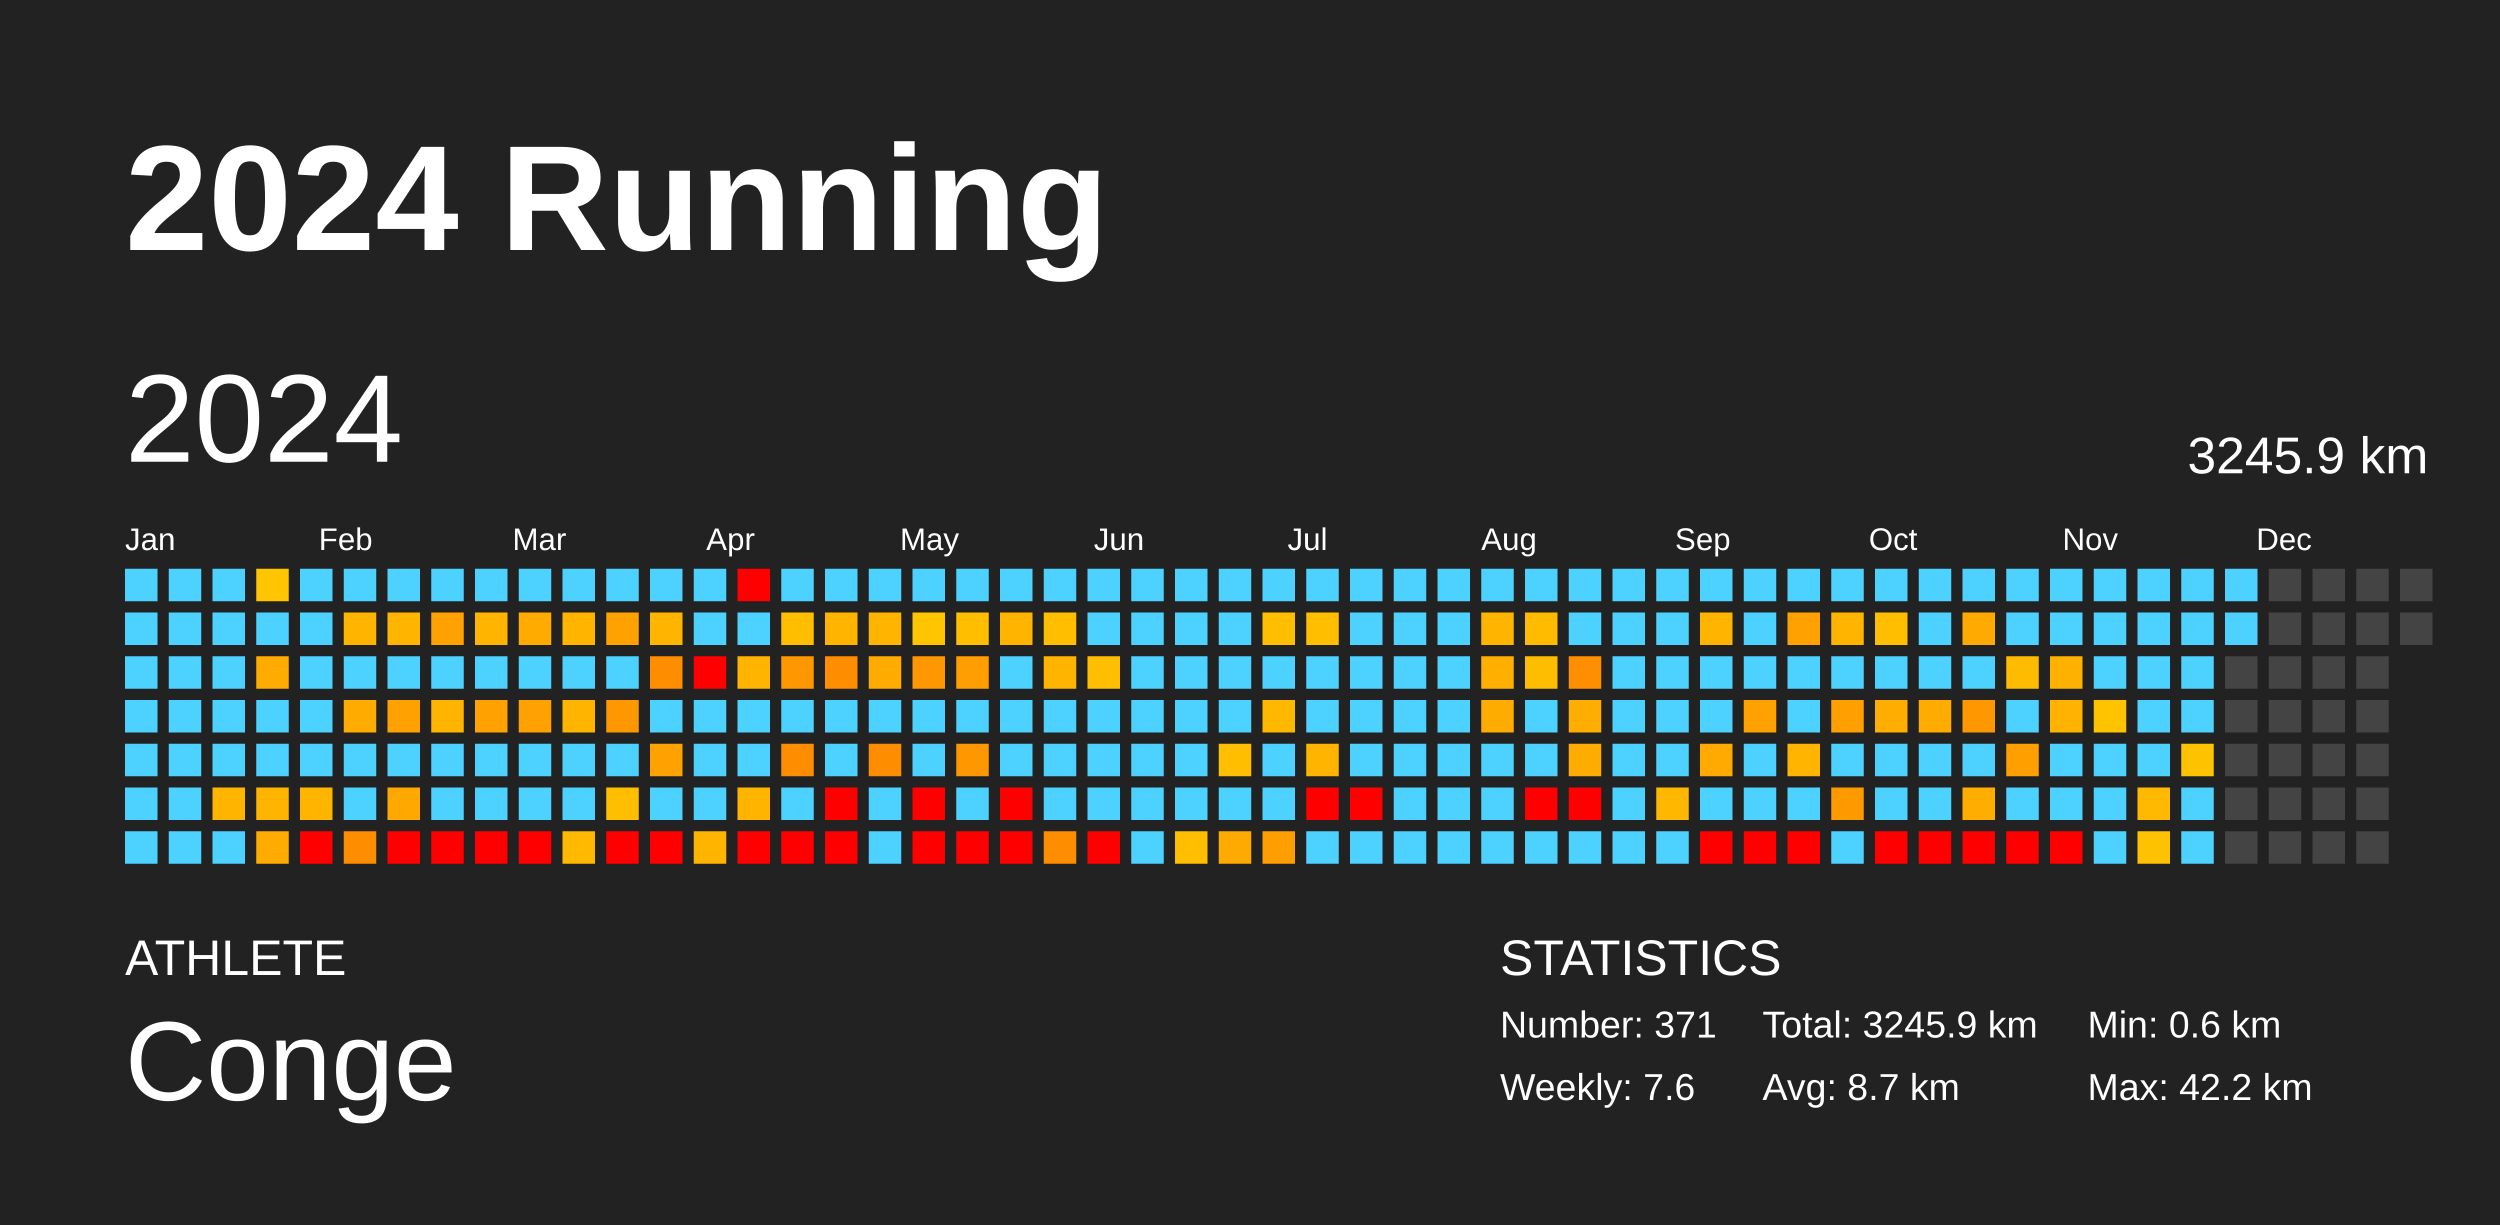
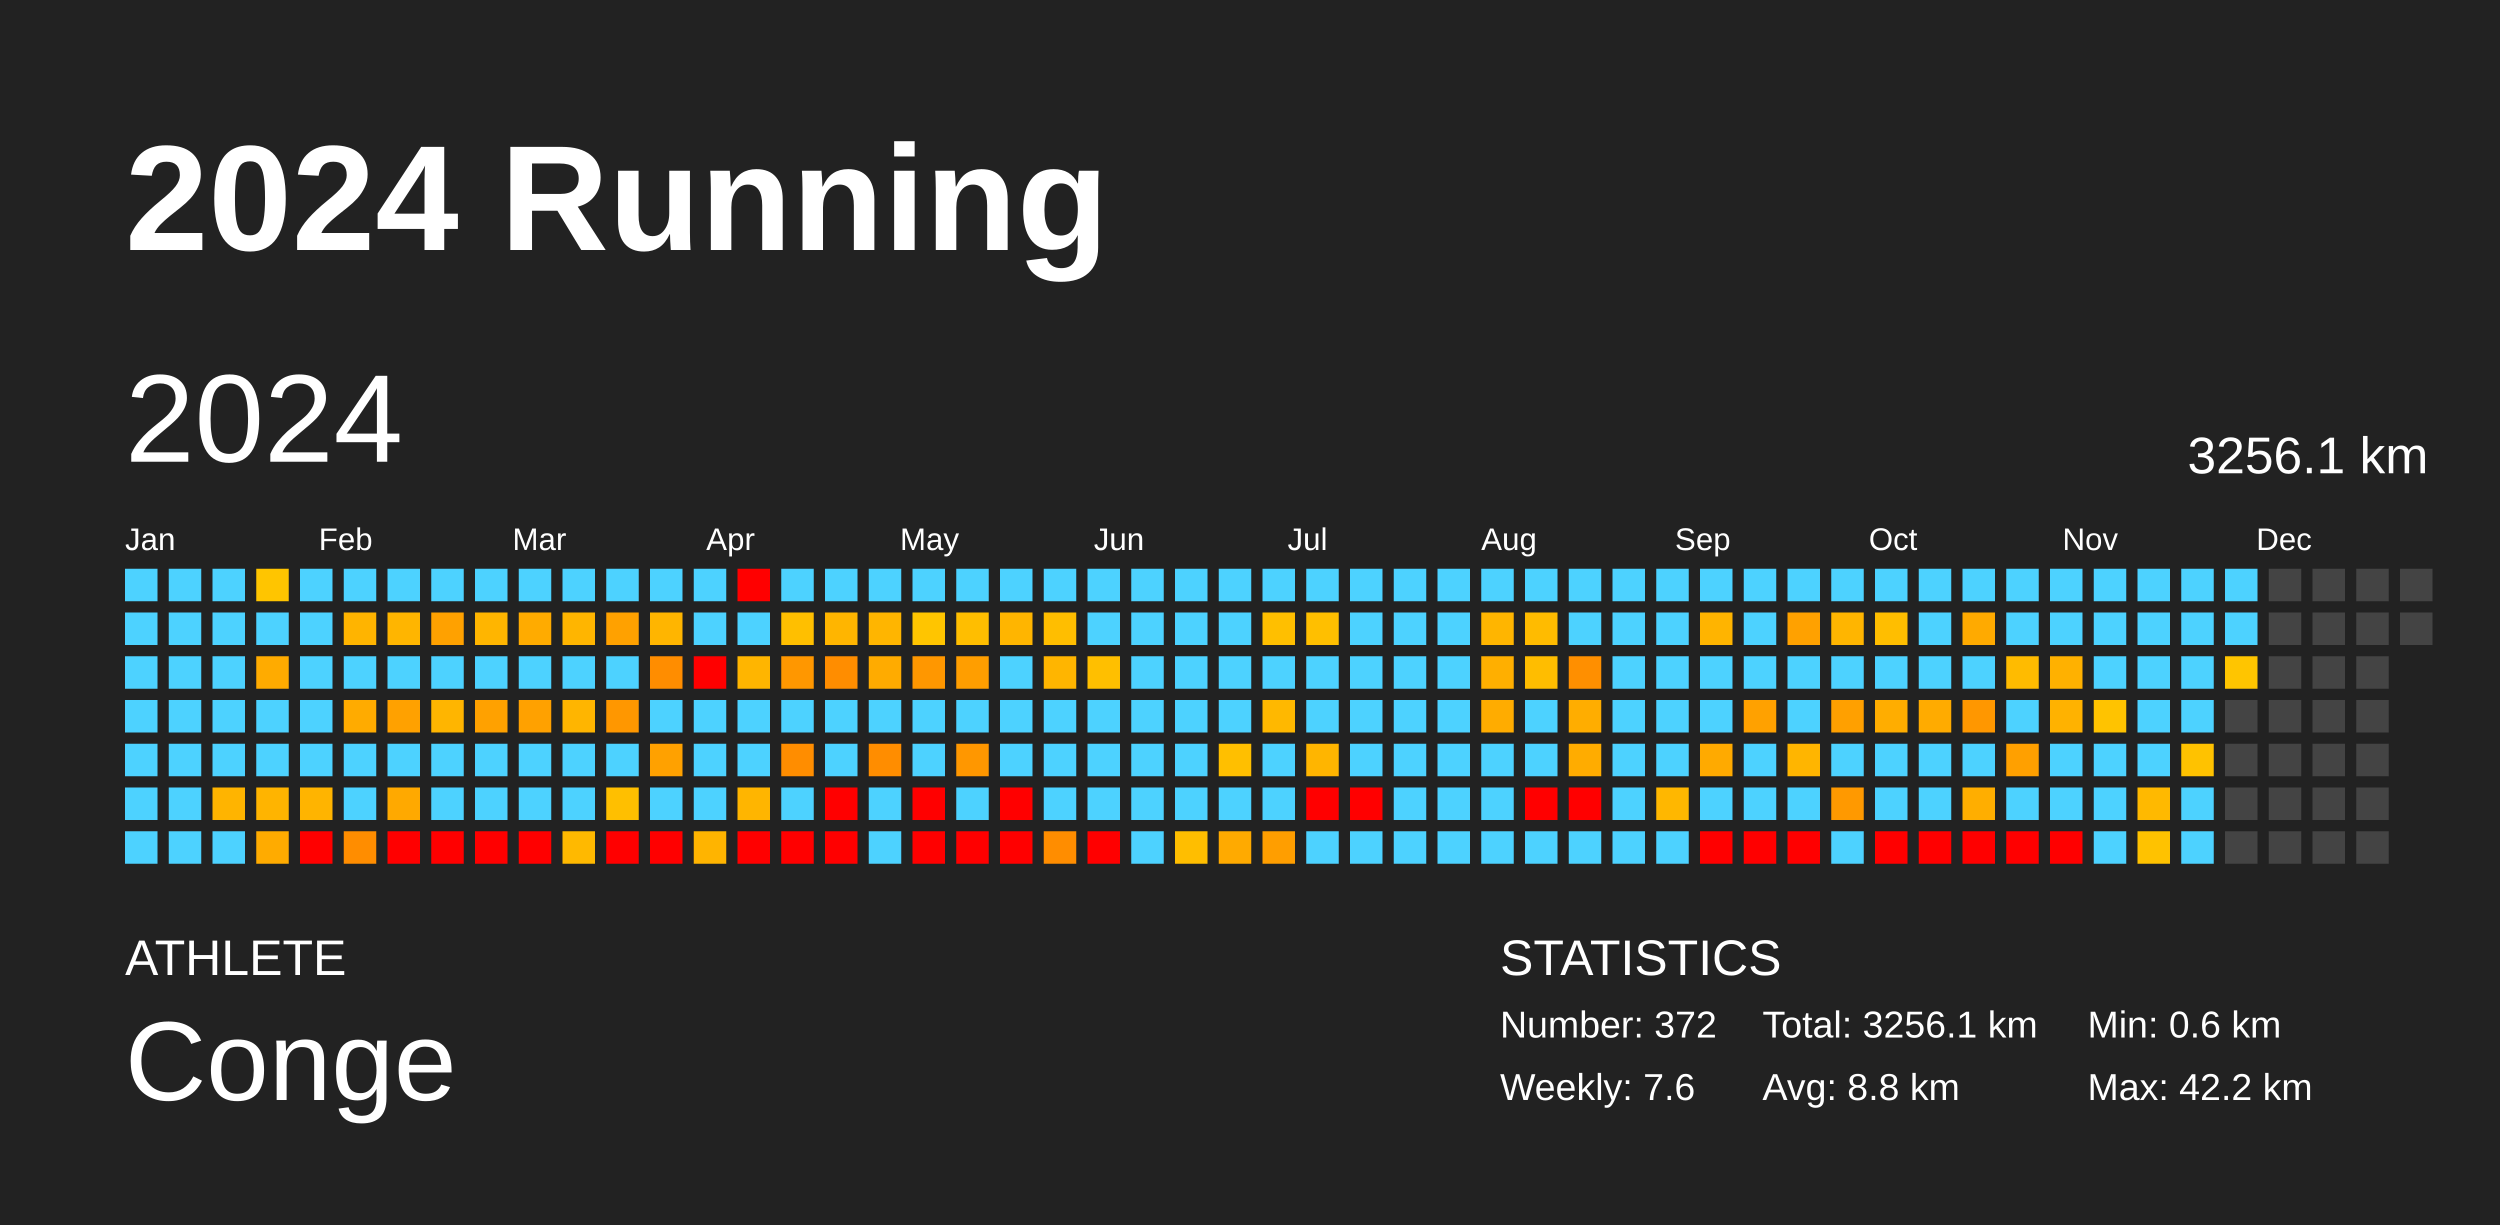
<svg xmlns="http://www.w3.org/2000/svg" baseProfile="full" height="98mm" version="1.1" viewBox="0,0,200,98" width="200mm">
  <defs />
  <rect fill="#222222" height="98" width="200" x="0" y="0" />
  <text fill="#FFFFFF" style="font-size:12px; font-family:Arial; font-weight:bold;" x="10" y="20">2024 Running</text>
  <text fill="#FFFFFF" style="font-size:4px; font-family:Arial" x="10" y="78">ATHLETE</text>
  <text fill="#FFFFFF" style="font-size:9px; font-family:Arial" x="10" y="88">Conge</text>
  <text fill="#FFFFFF" style="font-size:4px; font-family:Arial" x="120" y="78">STATISTICS</text>
-   <text fill="#FFFFFF" style="font-size:3px; font-family:Arial" x="120" y="83">Number: 371</text>
+   <text fill="#FFFFFF" style="font-size:3px; font-family:Arial" x="120" y="83">Number: 372</text>
  <text fill="#FFFFFF" style="font-size:3px; font-family:Arial" x="120" y="88">Weekly: 7.6</text>
-   <text fill="#FFFFFF" style="font-size:3px; font-family:Arial" x="141" y="83">Total: 3245.9 km</text>
-   <text fill="#FFFFFF" style="font-size:3px; font-family:Arial" x="141" y="88">Avg: 8.7 km</text>
+   <text fill="#FFFFFF" style="font-size:3px; font-family:Arial" x="141" y="83">Total: 3256.1 km</text>
+   <text fill="#FFFFFF" style="font-size:3px; font-family:Arial" x="141" y="88">Avg: 8.8 km</text>
  <text fill="#FFFFFF" style="font-size:3px; font-family:Arial" x="167" y="83">Min: 0.6 km</text>
  <text fill="#FFFFFF" style="font-size:3px; font-family:Arial" x="167" y="88">Max: 42.2 km</text>
  <text dominant-baseline="hanging" fill="#FFFFFF" style="font-size:10.0px; font-family:Arial;" x="10" y="30">2024</text>
-   <text dominant-baseline="hanging" fill="#FFFFFF" style="font-size:4.125px; font-family:Arial;" x="175" y="35">3245.9 km</text>
+   <text dominant-baseline="hanging" fill="#FFFFFF" style="font-size:4.125px; font-family:Arial;" x="175" y="35">3256.1 km</text>
  <text fill="#FFFFFF" style="font-size:2.5px; font-family:Arial" x="10.0" y="44">Jan</text>
  <text fill="#FFFFFF" style="font-size:2.5px; font-family:Arial" x="25.5" y="44">Feb</text>
  <text fill="#FFFFFF" style="font-size:2.5px; font-family:Arial" x="41.0" y="44">Mar</text>
  <text fill="#FFFFFF" style="font-size:2.5px; font-family:Arial" x="56.5" y="44">Apr</text>
  <text fill="#FFFFFF" style="font-size:2.5px; font-family:Arial" x="72.0" y="44">May</text>
  <text fill="#FFFFFF" style="font-size:2.5px; font-family:Arial" x="87.5" y="44">Jun</text>
  <text fill="#FFFFFF" style="font-size:2.5px; font-family:Arial" x="103.0" y="44">Jul</text>
  <text fill="#FFFFFF" style="font-size:2.5px; font-family:Arial" x="118.5" y="44">Aug</text>
  <text fill="#FFFFFF" style="font-size:2.5px; font-family:Arial" x="134.0" y="44">Sep</text>
  <text fill="#FFFFFF" style="font-size:2.5px; font-family:Arial" x="149.5" y="44">Oct</text>
  <text fill="#FFFFFF" style="font-size:2.5px; font-family:Arial" x="165.0" y="44">Nov</text>
  <text fill="#FFFFFF" style="font-size:2.5px; font-family:Arial" x="180.5" y="44">Dec</text>
  <rect fill="#4dd2ff" height="2.6" width="2.6" x="10.0" y="45.5" />
  <rect fill="#4dd2ff" height="2.6" width="2.6" x="10.0" y="49.0" />
  <rect fill="#4dd2ff" height="2.6" width="2.6" x="10.0" y="52.5" />
  <rect fill="#4dd2ff" height="2.6" width="2.6" x="10.0" y="56.0" />
  <rect fill="#4dd2ff" height="2.6" width="2.6" x="10.0" y="59.5" />
  <rect fill="#4dd2ff" height="2.6" width="2.6" x="10.0" y="63.0" />
  <rect fill="#4dd2ff" height="2.6" width="2.6" x="10.0" y="66.5" />
  <rect fill="#4dd2ff" height="2.6" width="2.6" x="13.5" y="45.5" />
  <rect fill="#4dd2ff" height="2.6" width="2.6" x="13.5" y="49.0" />
  <rect fill="#4dd2ff" height="2.6" width="2.6" x="13.5" y="52.5" />
  <rect fill="#4dd2ff" height="2.6" width="2.6" x="13.5" y="56.0" />
  <rect fill="#4dd2ff" height="2.6" width="2.6" x="13.5" y="59.5" />
  <rect fill="#4dd2ff" height="2.6" width="2.6" x="13.5" y="63.0" />
  <rect fill="#4dd2ff" height="2.6" width="2.6" x="13.5" y="66.5" />
  <rect fill="#4dd2ff" height="2.6" width="2.6" x="17.0" y="45.5" />
  <rect fill="#4dd2ff" height="2.6" width="2.6" x="17.0" y="49.0" />
  <rect fill="#4dd2ff" height="2.6" width="2.6" x="17.0" y="52.5" />
  <rect fill="#4dd2ff" height="2.6" width="2.6" x="17.0" y="56.0" />
  <rect fill="#4dd2ff" height="2.6" width="2.6" x="17.0" y="59.5" />
  <rect fill="#ffb400" height="2.6" width="2.6" x="17.0" y="63.0" />
  <rect fill="#4dd2ff" height="2.6" width="2.6" x="17.0" y="66.5" />
  <rect fill="#ffc500" height="2.6" width="2.6" x="20.5" y="45.5" />
  <rect fill="#4dd2ff" height="2.6" width="2.6" x="20.5" y="49.0" />
  <rect fill="#ffab00" height="2.6" width="2.6" x="20.5" y="52.5" />
  <rect fill="#4dd2ff" height="2.6" width="2.6" x="20.5" y="56.0" />
  <rect fill="#4dd2ff" height="2.6" width="2.6" x="20.5" y="59.5" />
  <rect fill="#ffb400" height="2.6" width="2.6" x="20.5" y="63.0" />
  <rect fill="#ffab00" height="2.6" width="2.6" x="20.5" y="66.5" />
  <rect fill="#4dd2ff" height="2.6" width="2.6" x="24.0" y="45.5" />
  <rect fill="#4dd2ff" height="2.6" width="2.6" x="24.0" y="49.0" />
  <rect fill="#4dd2ff" height="2.6" width="2.6" x="24.0" y="52.5" />
  <rect fill="#4dd2ff" height="2.6" width="2.6" x="24.0" y="56.0" />
  <rect fill="#4dd2ff" height="2.6" width="2.6" x="24.0" y="59.5" />
  <rect fill="#ffb400" height="2.6" width="2.6" x="24.0" y="63.0" />
  <rect fill="red" height="2.6" width="2.6" x="24.0" y="66.5" />
  <rect fill="#4dd2ff" height="2.6" width="2.6" x="27.5" y="45.5" />
  <rect fill="#ffb400" height="2.6" width="2.6" x="27.5" y="49.0" />
  <rect fill="#4dd2ff" height="2.6" width="2.6" x="27.5" y="52.5" />
  <rect fill="#ffab00" height="2.6" width="2.6" x="27.5" y="56.0" />
  <rect fill="#4dd2ff" height="2.6" width="2.6" x="27.5" y="59.5" />
  <rect fill="#4dd2ff" height="2.6" width="2.6" x="27.5" y="63.0" />
  <rect fill="#ff8d00" height="2.6" width="2.6" x="27.5" y="66.5" />
  <rect fill="#4dd2ff" height="2.6" width="2.6" x="31.0" y="45.5" />
  <rect fill="#ffb500" height="2.6" width="2.6" x="31.0" y="49.0" />
  <rect fill="#4dd2ff" height="2.6" width="2.6" x="31.0" y="52.5" />
  <rect fill="#ffa100" height="2.6" width="2.6" x="31.0" y="56.0" />
  <rect fill="#4dd2ff" height="2.6" width="2.6" x="31.0" y="59.5" />
  <rect fill="#ffa900" height="2.6" width="2.6" x="31.0" y="63.0" />
  <rect fill="red" height="2.6" width="2.6" x="31.0" y="66.5" />
  <rect fill="#4dd2ff" height="2.6" width="2.6" x="34.5" y="45.5" />
  <rect fill="#ffa100" height="2.6" width="2.6" x="34.5" y="49.0" />
  <rect fill="#4dd2ff" height="2.6" width="2.6" x="34.5" y="52.5" />
  <rect fill="#ffb500" height="2.6" width="2.6" x="34.5" y="56.0" />
  <rect fill="#4dd2ff" height="2.6" width="2.6" x="34.5" y="59.5" />
  <rect fill="#4dd2ff" height="2.6" width="2.6" x="34.5" y="63.0" />
  <rect fill="red" height="2.6" width="2.6" x="34.5" y="66.5" />
  <rect fill="#4dd2ff" height="2.6" width="2.6" x="38.0" y="45.5" />
  <rect fill="#ffb500" height="2.6" width="2.6" x="38.0" y="49.0" />
  <rect fill="#4dd2ff" height="2.6" width="2.6" x="38.0" y="52.5" />
  <rect fill="#ffa100" height="2.6" width="2.6" x="38.0" y="56.0" />
  <rect fill="#4dd2ff" height="2.6" width="2.6" x="38.0" y="59.5" />
  <rect fill="#4dd2ff" height="2.6" width="2.6" x="38.0" y="63.0" />
  <rect fill="red" height="2.6" width="2.6" x="38.0" y="66.5" />
  <rect fill="#4dd2ff" height="2.6" width="2.6" x="41.5" y="45.5" />
  <rect fill="#ffab00" height="2.6" width="2.6" x="41.5" y="49.0" />
  <rect fill="#4dd2ff" height="2.6" width="2.6" x="41.5" y="52.5" />
  <rect fill="#ffa100" height="2.6" width="2.6" x="41.5" y="56.0" />
  <rect fill="#4dd2ff" height="2.6" width="2.6" x="41.5" y="59.5" />
  <rect fill="#4dd2ff" height="2.6" width="2.6" x="41.5" y="63.0" />
  <rect fill="red" height="2.6" width="2.6" x="41.5" y="66.5" />
  <rect fill="#4dd2ff" height="2.6" width="2.6" x="45.0" y="45.5" />
  <rect fill="#ffb500" height="2.6" width="2.6" x="45.0" y="49.0" />
  <rect fill="#4dd2ff" height="2.6" width="2.6" x="45.0" y="52.5" />
  <rect fill="#ffb500" height="2.6" width="2.6" x="45.0" y="56.0" />
  <rect fill="#4dd2ff" height="2.6" width="2.6" x="45.0" y="59.5" />
  <rect fill="#4dd2ff" height="2.6" width="2.6" x="45.0" y="63.0" />
  <rect fill="#ffb900" height="2.6" width="2.6" x="45.0" y="66.5" />
  <rect fill="#4dd2ff" height="2.6" width="2.6" x="48.5" y="45.5" />
  <rect fill="#ffa100" height="2.6" width="2.6" x="48.5" y="49.0" />
  <rect fill="#4dd2ff" height="2.6" width="2.6" x="48.5" y="52.5" />
  <rect fill="#ff9700" height="2.6" width="2.6" x="48.5" y="56.0" />
  <rect fill="#4dd2ff" height="2.6" width="2.6" x="48.5" y="59.5" />
  <rect fill="#ffbf00" height="2.6" width="2.6" x="48.5" y="63.0" />
  <rect fill="red" height="2.6" width="2.6" x="48.5" y="66.5" />
  <rect fill="#4dd2ff" height="2.6" width="2.6" x="52.0" y="45.5" />
  <rect fill="#ffb500" height="2.6" width="2.6" x="52.0" y="49.0" />
  <rect fill="#ff8d00" height="2.6" width="2.6" x="52.0" y="52.5" />
  <rect fill="#4dd2ff" height="2.6" width="2.6" x="52.0" y="56.0" />
  <rect fill="#ffa100" height="2.6" width="2.6" x="52.0" y="59.5" />
  <rect fill="#4dd2ff" height="2.6" width="2.6" x="52.0" y="63.0" />
  <rect fill="red" height="2.6" width="2.6" x="52.0" y="66.5" />
  <rect fill="#4dd2ff" height="2.6" width="2.6" x="55.5" y="45.5" />
  <rect fill="#4dd2ff" height="2.6" width="2.6" x="55.5" y="49.0" />
  <rect fill="red" height="2.6" width="2.6" x="55.5" y="52.5" />
  <rect fill="#4dd2ff" height="2.6" width="2.6" x="55.5" y="56.0" />
  <rect fill="#4dd2ff" height="2.6" width="2.6" x="55.5" y="59.5" />
  <rect fill="#4dd2ff" height="2.6" width="2.6" x="55.5" y="63.0" />
  <rect fill="#ffb400" height="2.6" width="2.6" x="55.5" y="66.5" />
  <rect fill="red" height="2.6" width="2.6" x="59.0" y="45.5" />
  <rect fill="#4dd2ff" height="2.6" width="2.6" x="59.0" y="49.0" />
  <rect fill="#ffb500" height="2.6" width="2.6" x="59.0" y="52.5" />
  <rect fill="#4dd2ff" height="2.6" width="2.6" x="59.0" y="56.0" />
  <rect fill="#4dd2ff" height="2.6" width="2.6" x="59.0" y="59.5" />
  <rect fill="#ffb500" height="2.6" width="2.6" x="59.0" y="63.0" />
  <rect fill="red" height="2.6" width="2.6" x="59.0" y="66.5" />
  <rect fill="#4dd2ff" height="2.6" width="2.6" x="62.5" y="45.5" />
  <rect fill="#ffbf00" height="2.6" width="2.6" x="62.5" y="49.0" />
  <rect fill="#ff9700" height="2.6" width="2.6" x="62.5" y="52.5" />
  <rect fill="#4dd2ff" height="2.6" width="2.6" x="62.5" y="56.0" />
  <rect fill="#ff8d00" height="2.6" width="2.6" x="62.5" y="59.5" />
  <rect fill="#4dd2ff" height="2.6" width="2.6" x="62.5" y="63.0" />
  <rect fill="red" height="2.6" width="2.6" x="62.5" y="66.5" />
  <rect fill="#4dd2ff" height="2.6" width="2.6" x="66.0" y="45.5" />
  <rect fill="#ffb500" height="2.6" width="2.6" x="66.0" y="49.0" />
  <rect fill="#ff8d00" height="2.6" width="2.6" x="66.0" y="52.5" />
  <rect fill="#4dd2ff" height="2.6" width="2.6" x="66.0" y="56.0" />
  <rect fill="#4dd2ff" height="2.6" width="2.6" x="66.0" y="59.5" />
  <rect fill="red" height="2.6" width="2.6" x="66.0" y="63.0" />
  <rect fill="red" height="2.6" width="2.6" x="66.0" y="66.5" />
  <rect fill="#4dd2ff" height="2.6" width="2.6" x="69.5" y="45.5" />
  <rect fill="#ffb500" height="2.6" width="2.6" x="69.5" y="49.0" />
  <rect fill="#ffab00" height="2.6" width="2.6" x="69.5" y="52.5" />
  <rect fill="#4dd2ff" height="2.6" width="2.6" x="69.5" y="56.0" />
  <rect fill="#ff8d00" height="2.6" width="2.6" x="69.5" y="59.5" />
  <rect fill="#4dd2ff" height="2.6" width="2.6" x="69.5" y="63.0" />
  <rect fill="#4dd2ff" height="2.6" width="2.6" x="69.5" y="66.5" />
  <rect fill="#4dd2ff" height="2.6" width="2.6" x="73.0" y="45.5" />
  <rect fill="#ffc500" height="2.6" width="2.6" x="73.0" y="49.0" />
  <rect fill="#ff9700" height="2.6" width="2.6" x="73.0" y="52.5" />
  <rect fill="#4dd2ff" height="2.6" width="2.6" x="73.0" y="56.0" />
  <rect fill="#4dd2ff" height="2.6" width="2.6" x="73.0" y="59.5" />
  <rect fill="red" height="2.6" width="2.6" x="73.0" y="63.0" />
  <rect fill="red" height="2.6" width="2.6" x="73.0" y="66.5" />
  <rect fill="#4dd2ff" height="2.6" width="2.6" x="76.5" y="45.5" />
  <rect fill="#ffbe00" height="2.6" width="2.6" x="76.5" y="49.0" />
  <rect fill="#ff9e00" height="2.6" width="2.6" x="76.5" y="52.5" />
  <rect fill="#4dd2ff" height="2.6" width="2.6" x="76.5" y="56.0" />
  <rect fill="#ff9700" height="2.6" width="2.6" x="76.5" y="59.5" />
  <rect fill="#4dd2ff" height="2.6" width="2.6" x="76.5" y="63.0" />
  <rect fill="red" height="2.6" width="2.6" x="76.5" y="66.5" />
  <rect fill="#4dd2ff" height="2.6" width="2.6" x="80.0" y="45.5" />
  <rect fill="#ffb500" height="2.6" width="2.6" x="80.0" y="49.0" />
  <rect fill="#4dd2ff" height="2.6" width="2.6" x="80.0" y="52.5" />
  <rect fill="#4dd2ff" height="2.6" width="2.6" x="80.0" y="56.0" />
  <rect fill="#4dd2ff" height="2.6" width="2.6" x="80.0" y="59.5" />
  <rect fill="red" height="2.6" width="2.6" x="80.0" y="63.0" />
  <rect fill="red" height="2.6" width="2.6" x="80.0" y="66.5" />
  <rect fill="#4dd2ff" height="2.6" width="2.6" x="83.5" y="45.5" />
  <rect fill="#ffbe00" height="2.6" width="2.6" x="83.5" y="49.0" />
  <rect fill="#ffb500" height="2.6" width="2.6" x="83.5" y="52.5" />
  <rect fill="#4dd2ff" height="2.6" width="2.6" x="83.5" y="56.0" />
  <rect fill="#4dd2ff" height="2.6" width="2.6" x="83.5" y="59.5" />
  <rect fill="#4dd2ff" height="2.6" width="2.6" x="83.5" y="63.0" />
  <rect fill="#ff8d00" height="2.6" width="2.6" x="83.5" y="66.5" />
  <rect fill="#4dd2ff" height="2.6" width="2.6" x="87.0" y="45.5" />
  <rect fill="#4dd2ff" height="2.6" width="2.6" x="87.0" y="49.0" />
  <rect fill="#ffbf00" height="2.6" width="2.6" x="87.0" y="52.5" />
  <rect fill="#4dd2ff" height="2.6" width="2.6" x="87.0" y="56.0" />
  <rect fill="#4dd2ff" height="2.6" width="2.6" x="87.0" y="59.5" />
  <rect fill="#4dd2ff" height="2.6" width="2.6" x="87.0" y="63.0" />
  <rect fill="red" height="2.6" width="2.6" x="87.0" y="66.5" />
  <rect fill="#4dd2ff" height="2.6" width="2.6" x="90.5" y="45.5" />
  <rect fill="#4dd2ff" height="2.6" width="2.6" x="90.5" y="49.0" />
  <rect fill="#4dd2ff" height="2.6" width="2.6" x="90.5" y="52.5" />
  <rect fill="#4dd2ff" height="2.6" width="2.6" x="90.5" y="56.0" />
  <rect fill="#4dd2ff" height="2.6" width="2.6" x="90.5" y="59.5" />
  <rect fill="#4dd2ff" height="2.6" width="2.6" x="90.5" y="63.0" />
  <rect fill="#4dd2ff" height="2.6" width="2.6" x="90.5" y="66.5" />
  <rect fill="#4dd2ff" height="2.6" width="2.6" x="94.0" y="45.5" />
  <rect fill="#4dd2ff" height="2.6" width="2.6" x="94.0" y="49.0" />
  <rect fill="#4dd2ff" height="2.6" width="2.6" x="94.0" y="52.5" />
  <rect fill="#4dd2ff" height="2.6" width="2.6" x="94.0" y="56.0" />
  <rect fill="#4dd2ff" height="2.6" width="2.6" x="94.0" y="59.5" />
  <rect fill="#4dd2ff" height="2.6" width="2.6" x="94.0" y="63.0" />
  <rect fill="#ffbe00" height="2.6" width="2.6" x="94.0" y="66.5" />
  <rect fill="#4dd2ff" height="2.6" width="2.6" x="97.5" y="45.5" />
  <rect fill="#4dd2ff" height="2.6" width="2.6" x="97.5" y="49.0" />
  <rect fill="#4dd2ff" height="2.6" width="2.6" x="97.5" y="52.5" />
  <rect fill="#4dd2ff" height="2.6" width="2.6" x="97.5" y="56.0" />
  <rect fill="#ffbf00" height="2.6" width="2.6" x="97.5" y="59.5" />
  <rect fill="#4dd2ff" height="2.6" width="2.6" x="97.5" y="63.0" />
  <rect fill="#ffaa00" height="2.6" width="2.6" x="97.5" y="66.5" />
  <rect fill="#4dd2ff" height="2.6" width="2.6" x="101.0" y="45.5" />
  <rect fill="#ffbf00" height="2.6" width="2.6" x="101.0" y="49.0" />
  <rect fill="#4dd2ff" height="2.6" width="2.6" x="101.0" y="52.5" />
  <rect fill="#ffb800" height="2.6" width="2.6" x="101.0" y="56.0" />
  <rect fill="#4dd2ff" height="2.6" width="2.6" x="101.0" y="59.5" />
  <rect fill="#4dd2ff" height="2.6" width="2.6" x="101.0" y="63.0" />
  <rect fill="#ff9e00" height="2.6" width="2.6" x="101.0" y="66.5" />
  <rect fill="#4dd2ff" height="2.6" width="2.6" x="104.5" y="45.5" />
  <rect fill="#ffbf00" height="2.6" width="2.6" x="104.5" y="49.0" />
  <rect fill="#4dd2ff" height="2.6" width="2.6" x="104.5" y="52.5" />
  <rect fill="#4dd2ff" height="2.6" width="2.6" x="104.5" y="56.0" />
  <rect fill="#ffb500" height="2.6" width="2.6" x="104.5" y="59.5" />
  <rect fill="red" height="2.6" width="2.6" x="104.5" y="63.0" />
  <rect fill="#4dd2ff" height="2.6" width="2.6" x="104.5" y="66.5" />
  <rect fill="#4dd2ff" height="2.6" width="2.6" x="108.0" y="45.5" />
  <rect fill="#4dd2ff" height="2.6" width="2.6" x="108.0" y="49.0" />
  <rect fill="#4dd2ff" height="2.6" width="2.6" x="108.0" y="52.5" />
  <rect fill="#4dd2ff" height="2.6" width="2.6" x="108.0" y="56.0" />
  <rect fill="#4dd2ff" height="2.6" width="2.6" x="108.0" y="59.5" />
  <rect fill="red" height="2.6" width="2.6" x="108.0" y="63.0" />
  <rect fill="#4dd2ff" height="2.6" width="2.6" x="108.0" y="66.5" />
  <rect fill="#4dd2ff" height="2.6" width="2.6" x="111.5" y="45.5" />
  <rect fill="#4dd2ff" height="2.6" width="2.6" x="111.5" y="49.0" />
  <rect fill="#4dd2ff" height="2.6" width="2.6" x="111.5" y="52.5" />
  <rect fill="#4dd2ff" height="2.6" width="2.6" x="111.5" y="56.0" />
  <rect fill="#4dd2ff" height="2.6" width="2.6" x="111.5" y="59.5" />
  <rect fill="#4dd2ff" height="2.6" width="2.6" x="111.5" y="63.0" />
  <rect fill="#4dd2ff" height="2.6" width="2.6" x="111.5" y="66.5" />
  <rect fill="#4dd2ff" height="2.6" width="2.6" x="115.0" y="45.5" />
  <rect fill="#4dd2ff" height="2.6" width="2.6" x="115.0" y="49.0" />
  <rect fill="#4dd2ff" height="2.6" width="2.6" x="115.0" y="52.5" />
  <rect fill="#4dd2ff" height="2.6" width="2.6" x="115.0" y="56.0" />
  <rect fill="#4dd2ff" height="2.6" width="2.6" x="115.0" y="59.5" />
  <rect fill="#4dd2ff" height="2.6" width="2.6" x="115.0" y="63.0" />
  <rect fill="#4dd2ff" height="2.6" width="2.6" x="115.0" y="66.5" />
  <rect fill="#4dd2ff" height="2.6" width="2.6" x="118.5" y="45.5" />
  <rect fill="#ffb500" height="2.6" width="2.6" x="118.5" y="49.0" />
  <rect fill="#ffaf00" height="2.6" width="2.6" x="118.5" y="52.5" />
  <rect fill="#ffac00" height="2.6" width="2.6" x="118.5" y="56.0" />
  <rect fill="#4dd2ff" height="2.6" width="2.6" x="118.5" y="59.5" />
  <rect fill="#4dd2ff" height="2.6" width="2.6" x="118.5" y="63.0" />
  <rect fill="#4dd2ff" height="2.6" width="2.6" x="118.5" y="66.5" />
  <rect fill="#4dd2ff" height="2.6" width="2.6" x="122.0" y="45.5" />
  <rect fill="#ffbb00" height="2.6" width="2.6" x="122.0" y="49.0" />
  <rect fill="#ffbd00" height="2.6" width="2.6" x="122.0" y="52.5" />
  <rect fill="#4dd2ff" height="2.6" width="2.6" x="122.0" y="56.0" />
  <rect fill="#4dd2ff" height="2.6" width="2.6" x="122.0" y="59.5" />
  <rect fill="red" height="2.6" width="2.6" x="122.0" y="63.0" />
  <rect fill="#4dd2ff" height="2.6" width="2.6" x="122.0" y="66.5" />
  <rect fill="#4dd2ff" height="2.6" width="2.6" x="125.5" y="45.5" />
  <rect fill="#4dd2ff" height="2.6" width="2.6" x="125.5" y="49.0" />
  <rect fill="#ff8f00" height="2.6" width="2.6" x="125.5" y="52.5" />
  <rect fill="#ffad00" height="2.6" width="2.6" x="125.5" y="56.0" />
  <rect fill="#ffac00" height="2.6" width="2.6" x="125.5" y="59.5" />
  <rect fill="red" height="2.6" width="2.6" x="125.5" y="63.0" />
  <rect fill="#4dd2ff" height="2.6" width="2.6" x="125.5" y="66.5" />
  <rect fill="#4dd2ff" height="2.6" width="2.6" x="129.0" y="45.5" />
  <rect fill="#4dd2ff" height="2.6" width="2.6" x="129.0" y="49.0" />
  <rect fill="#4dd2ff" height="2.6" width="2.6" x="129.0" y="52.5" />
  <rect fill="#4dd2ff" height="2.6" width="2.6" x="129.0" y="56.0" />
  <rect fill="#4dd2ff" height="2.6" width="2.6" x="129.0" y="59.5" />
  <rect fill="#4dd2ff" height="2.6" width="2.6" x="129.0" y="63.0" />
  <rect fill="#4dd2ff" height="2.6" width="2.6" x="129.0" y="66.5" />
  <rect fill="#4dd2ff" height="2.6" width="2.6" x="132.5" y="45.5" />
  <rect fill="#4dd2ff" height="2.6" width="2.6" x="132.5" y="49.0" />
  <rect fill="#4dd2ff" height="2.6" width="2.6" x="132.5" y="52.5" />
  <rect fill="#4dd2ff" height="2.6" width="2.6" x="132.5" y="56.0" />
  <rect fill="#4dd2ff" height="2.6" width="2.6" x="132.5" y="59.5" />
  <rect fill="#ffb700" height="2.6" width="2.6" x="132.5" y="63.0" />
  <rect fill="#4dd2ff" height="2.6" width="2.6" x="132.5" y="66.5" />
  <rect fill="#4dd2ff" height="2.6" width="2.6" x="136.0" y="45.5" />
  <rect fill="#ffb400" height="2.6" width="2.6" x="136.0" y="49.0" />
  <rect fill="#4dd2ff" height="2.6" width="2.6" x="136.0" y="52.5" />
  <rect fill="#4dd2ff" height="2.6" width="2.6" x="136.0" y="56.0" />
  <rect fill="#ffaa00" height="2.6" width="2.6" x="136.0" y="59.5" />
  <rect fill="#4dd2ff" height="2.6" width="2.6" x="136.0" y="63.0" />
  <rect fill="red" height="2.6" width="2.6" x="136.0" y="66.5" />
  <rect fill="#4dd2ff" height="2.6" width="2.6" x="139.5" y="45.5" />
  <rect fill="#4dd2ff" height="2.6" width="2.6" x="139.5" y="49.0" />
  <rect fill="#4dd2ff" height="2.6" width="2.6" x="139.5" y="52.5" />
  <rect fill="#ffa100" height="2.6" width="2.6" x="139.5" y="56.0" />
  <rect fill="#4dd2ff" height="2.6" width="2.6" x="139.5" y="59.5" />
  <rect fill="#4dd2ff" height="2.6" width="2.6" x="139.5" y="63.0" />
  <rect fill="red" height="2.6" width="2.6" x="139.5" y="66.5" />
  <rect fill="#4dd2ff" height="2.6" width="2.6" x="143.0" y="45.5" />
  <rect fill="#ffa100" height="2.6" width="2.6" x="143.0" y="49.0" />
  <rect fill="#4dd2ff" height="2.6" width="2.6" x="143.0" y="52.5" />
  <rect fill="#4dd2ff" height="2.6" width="2.6" x="143.0" y="56.0" />
  <rect fill="#ffb500" height="2.6" width="2.6" x="143.0" y="59.5" />
  <rect fill="#4dd2ff" height="2.6" width="2.6" x="143.0" y="63.0" />
  <rect fill="red" height="2.6" width="2.6" x="143.0" y="66.5" />
  <rect fill="#4dd2ff" height="2.6" width="2.6" x="146.5" y="45.5" />
  <rect fill="#ffb500" height="2.6" width="2.6" x="146.5" y="49.0" />
  <rect fill="#4dd2ff" height="2.6" width="2.6" x="146.5" y="52.5" />
  <rect fill="#ffa000" height="2.6" width="2.6" x="146.5" y="56.0" />
  <rect fill="#4dd2ff" height="2.6" width="2.6" x="146.5" y="59.5" />
  <rect fill="#ff9900" height="2.6" width="2.6" x="146.5" y="63.0" />
  <rect fill="#4dd2ff" height="2.6" width="2.6" x="146.5" y="66.5" />
  <rect fill="#4dd2ff" height="2.6" width="2.6" x="150.0" y="45.5" />
  <rect fill="#ffbe00" height="2.6" width="2.6" x="150.0" y="49.0" />
  <rect fill="#4dd2ff" height="2.6" width="2.6" x="150.0" y="52.5" />
  <rect fill="#ffad00" height="2.6" width="2.6" x="150.0" y="56.0" />
  <rect fill="#4dd2ff" height="2.6" width="2.6" x="150.0" y="59.5" />
  <rect fill="#4dd2ff" height="2.6" width="2.6" x="150.0" y="63.0" />
  <rect fill="red" height="2.6" width="2.6" x="150.0" y="66.5" />
  <rect fill="#4dd2ff" height="2.6" width="2.6" x="153.5" y="45.5" />
  <rect fill="#4dd2ff" height="2.6" width="2.6" x="153.5" y="49.0" />
  <rect fill="#4dd2ff" height="2.6" width="2.6" x="153.5" y="52.5" />
  <rect fill="#ffab00" height="2.6" width="2.6" x="153.5" y="56.0" />
  <rect fill="#4dd2ff" height="2.6" width="2.6" x="153.5" y="59.5" />
  <rect fill="#4dd2ff" height="2.6" width="2.6" x="153.5" y="63.0" />
  <rect fill="red" height="2.6" width="2.6" x="153.5" y="66.5" />
  <rect fill="#4dd2ff" height="2.6" width="2.6" x="157.0" y="45.5" />
  <rect fill="#ffaa00" height="2.6" width="2.6" x="157.0" y="49.0" />
  <rect fill="#4dd2ff" height="2.6" width="2.6" x="157.0" y="52.5" />
  <rect fill="#ff9700" height="2.6" width="2.6" x="157.0" y="56.0" />
  <rect fill="#4dd2ff" height="2.6" width="2.6" x="157.0" y="59.5" />
  <rect fill="#ffae00" height="2.6" width="2.6" x="157.0" y="63.0" />
  <rect fill="red" height="2.6" width="2.6" x="157.0" y="66.5" />
  <rect fill="#4dd2ff" height="2.6" width="2.6" x="160.5" y="45.5" />
  <rect fill="#4dd2ff" height="2.6" width="2.6" x="160.5" y="49.0" />
  <rect fill="#ffbb00" height="2.6" width="2.6" x="160.5" y="52.5" />
  <rect fill="#4dd2ff" height="2.6" width="2.6" x="160.5" y="56.0" />
  <rect fill="#ffa000" height="2.6" width="2.6" x="160.5" y="59.5" />
  <rect fill="#4dd2ff" height="2.6" width="2.6" x="160.5" y="63.0" />
  <rect fill="red" height="2.6" width="2.6" x="160.5" y="66.5" />
  <rect fill="#4dd2ff" height="2.6" width="2.6" x="164.0" y="45.5" />
  <rect fill="#4dd2ff" height="2.6" width="2.6" x="164.0" y="49.0" />
  <rect fill="#ffb100" height="2.6" width="2.6" x="164.0" y="52.5" />
  <rect fill="#ffb200" height="2.6" width="2.6" x="164.0" y="56.0" />
  <rect fill="#4dd2ff" height="2.6" width="2.6" x="164.0" y="59.5" />
  <rect fill="#4dd2ff" height="2.6" width="2.6" x="164.0" y="63.0" />
  <rect fill="red" height="2.6" width="2.6" x="164.0" y="66.5" />
  <rect fill="#4dd2ff" height="2.6" width="2.6" x="167.5" y="45.5" />
  <rect fill="#4dd2ff" height="2.6" width="2.6" x="167.5" y="49.0" />
  <rect fill="#4dd2ff" height="2.6" width="2.6" x="167.5" y="52.5" />
  <rect fill="#ffc300" height="2.6" width="2.6" x="167.5" y="56.0" />
  <rect fill="#4dd2ff" height="2.6" width="2.6" x="167.5" y="59.5" />
  <rect fill="#4dd2ff" height="2.6" width="2.6" x="167.5" y="63.0" />
  <rect fill="#4dd2ff" height="2.6" width="2.6" x="167.5" y="66.5" />
  <rect fill="#4dd2ff" height="2.6" width="2.6" x="171.0" y="45.5" />
  <rect fill="#4dd2ff" height="2.6" width="2.6" x="171.0" y="49.0" />
  <rect fill="#4dd2ff" height="2.6" width="2.6" x="171.0" y="52.5" />
  <rect fill="#4dd2ff" height="2.6" width="2.6" x="171.0" y="56.0" />
  <rect fill="#4dd2ff" height="2.6" width="2.6" x="171.0" y="59.5" />
  <rect fill="#ffb900" height="2.6" width="2.6" x="171.0" y="63.0" />
  <rect fill="#ffc200" height="2.6" width="2.6" x="171.0" y="66.5" />
  <rect fill="#4dd2ff" height="2.6" width="2.6" x="174.5" y="45.5" />
  <rect fill="#4dd2ff" height="2.6" width="2.6" x="174.5" y="49.0" />
  <rect fill="#4dd2ff" height="2.6" width="2.6" x="174.5" y="52.5" />
  <rect fill="#4dd2ff" height="2.6" width="2.6" x="174.5" y="56.0" />
  <rect fill="#ffc200" height="2.6" width="2.6" x="174.5" y="59.5" />
  <rect fill="#4dd2ff" height="2.6" width="2.6" x="174.5" y="63.0" />
  <rect fill="#4dd2ff" height="2.6" width="2.6" x="174.5" y="66.5" />
  <rect fill="#4dd2ff" height="2.6" width="2.6" x="178.0" y="45.5" />
  <rect fill="#4dd2ff" height="2.6" width="2.6" x="178.0" y="49.0" />
-   <rect fill="#444444" height="2.6" width="2.6" x="178.0" y="52.5" />
+   <rect fill="#ffc500" height="2.6" width="2.6" x="178.0" y="52.5" />
  <rect fill="#444444" height="2.6" width="2.6" x="178.0" y="56.0" />
  <rect fill="#444444" height="2.6" width="2.6" x="178.0" y="59.5" />
  <rect fill="#444444" height="2.6" width="2.6" x="178.0" y="63.0" />
  <rect fill="#444444" height="2.6" width="2.6" x="178.0" y="66.5" />
  <rect fill="#444444" height="2.6" width="2.6" x="181.5" y="45.5" />
  <rect fill="#444444" height="2.6" width="2.6" x="181.5" y="49.0" />
  <rect fill="#444444" height="2.6" width="2.6" x="181.5" y="52.5" />
  <rect fill="#444444" height="2.6" width="2.6" x="181.5" y="56.0" />
  <rect fill="#444444" height="2.6" width="2.6" x="181.5" y="59.5" />
  <rect fill="#444444" height="2.6" width="2.6" x="181.5" y="63.0" />
  <rect fill="#444444" height="2.6" width="2.6" x="181.5" y="66.5" />
  <rect fill="#444444" height="2.6" width="2.6" x="185.0" y="45.5" />
  <rect fill="#444444" height="2.6" width="2.6" x="185.0" y="49.0" />
  <rect fill="#444444" height="2.6" width="2.6" x="185.0" y="52.5" />
  <rect fill="#444444" height="2.6" width="2.6" x="185.0" y="56.0" />
  <rect fill="#444444" height="2.6" width="2.6" x="185.0" y="59.5" />
  <rect fill="#444444" height="2.6" width="2.6" x="185.0" y="63.0" />
  <rect fill="#444444" height="2.6" width="2.6" x="185.0" y="66.5" />
  <rect fill="#444444" height="2.6" width="2.6" x="188.5" y="45.5" />
  <rect fill="#444444" height="2.6" width="2.6" x="188.5" y="49.0" />
  <rect fill="#444444" height="2.6" width="2.6" x="188.5" y="52.5" />
  <rect fill="#444444" height="2.6" width="2.6" x="188.5" y="56.0" />
  <rect fill="#444444" height="2.6" width="2.6" x="188.5" y="59.5" />
  <rect fill="#444444" height="2.6" width="2.6" x="188.5" y="63.0" />
  <rect fill="#444444" height="2.6" width="2.6" x="188.5" y="66.5" />
  <rect fill="#444444" height="2.6" width="2.6" x="192.0" y="45.5" />
  <rect fill="#444444" height="2.6" width="2.6" x="192.0" y="49.0" />
</svg>
